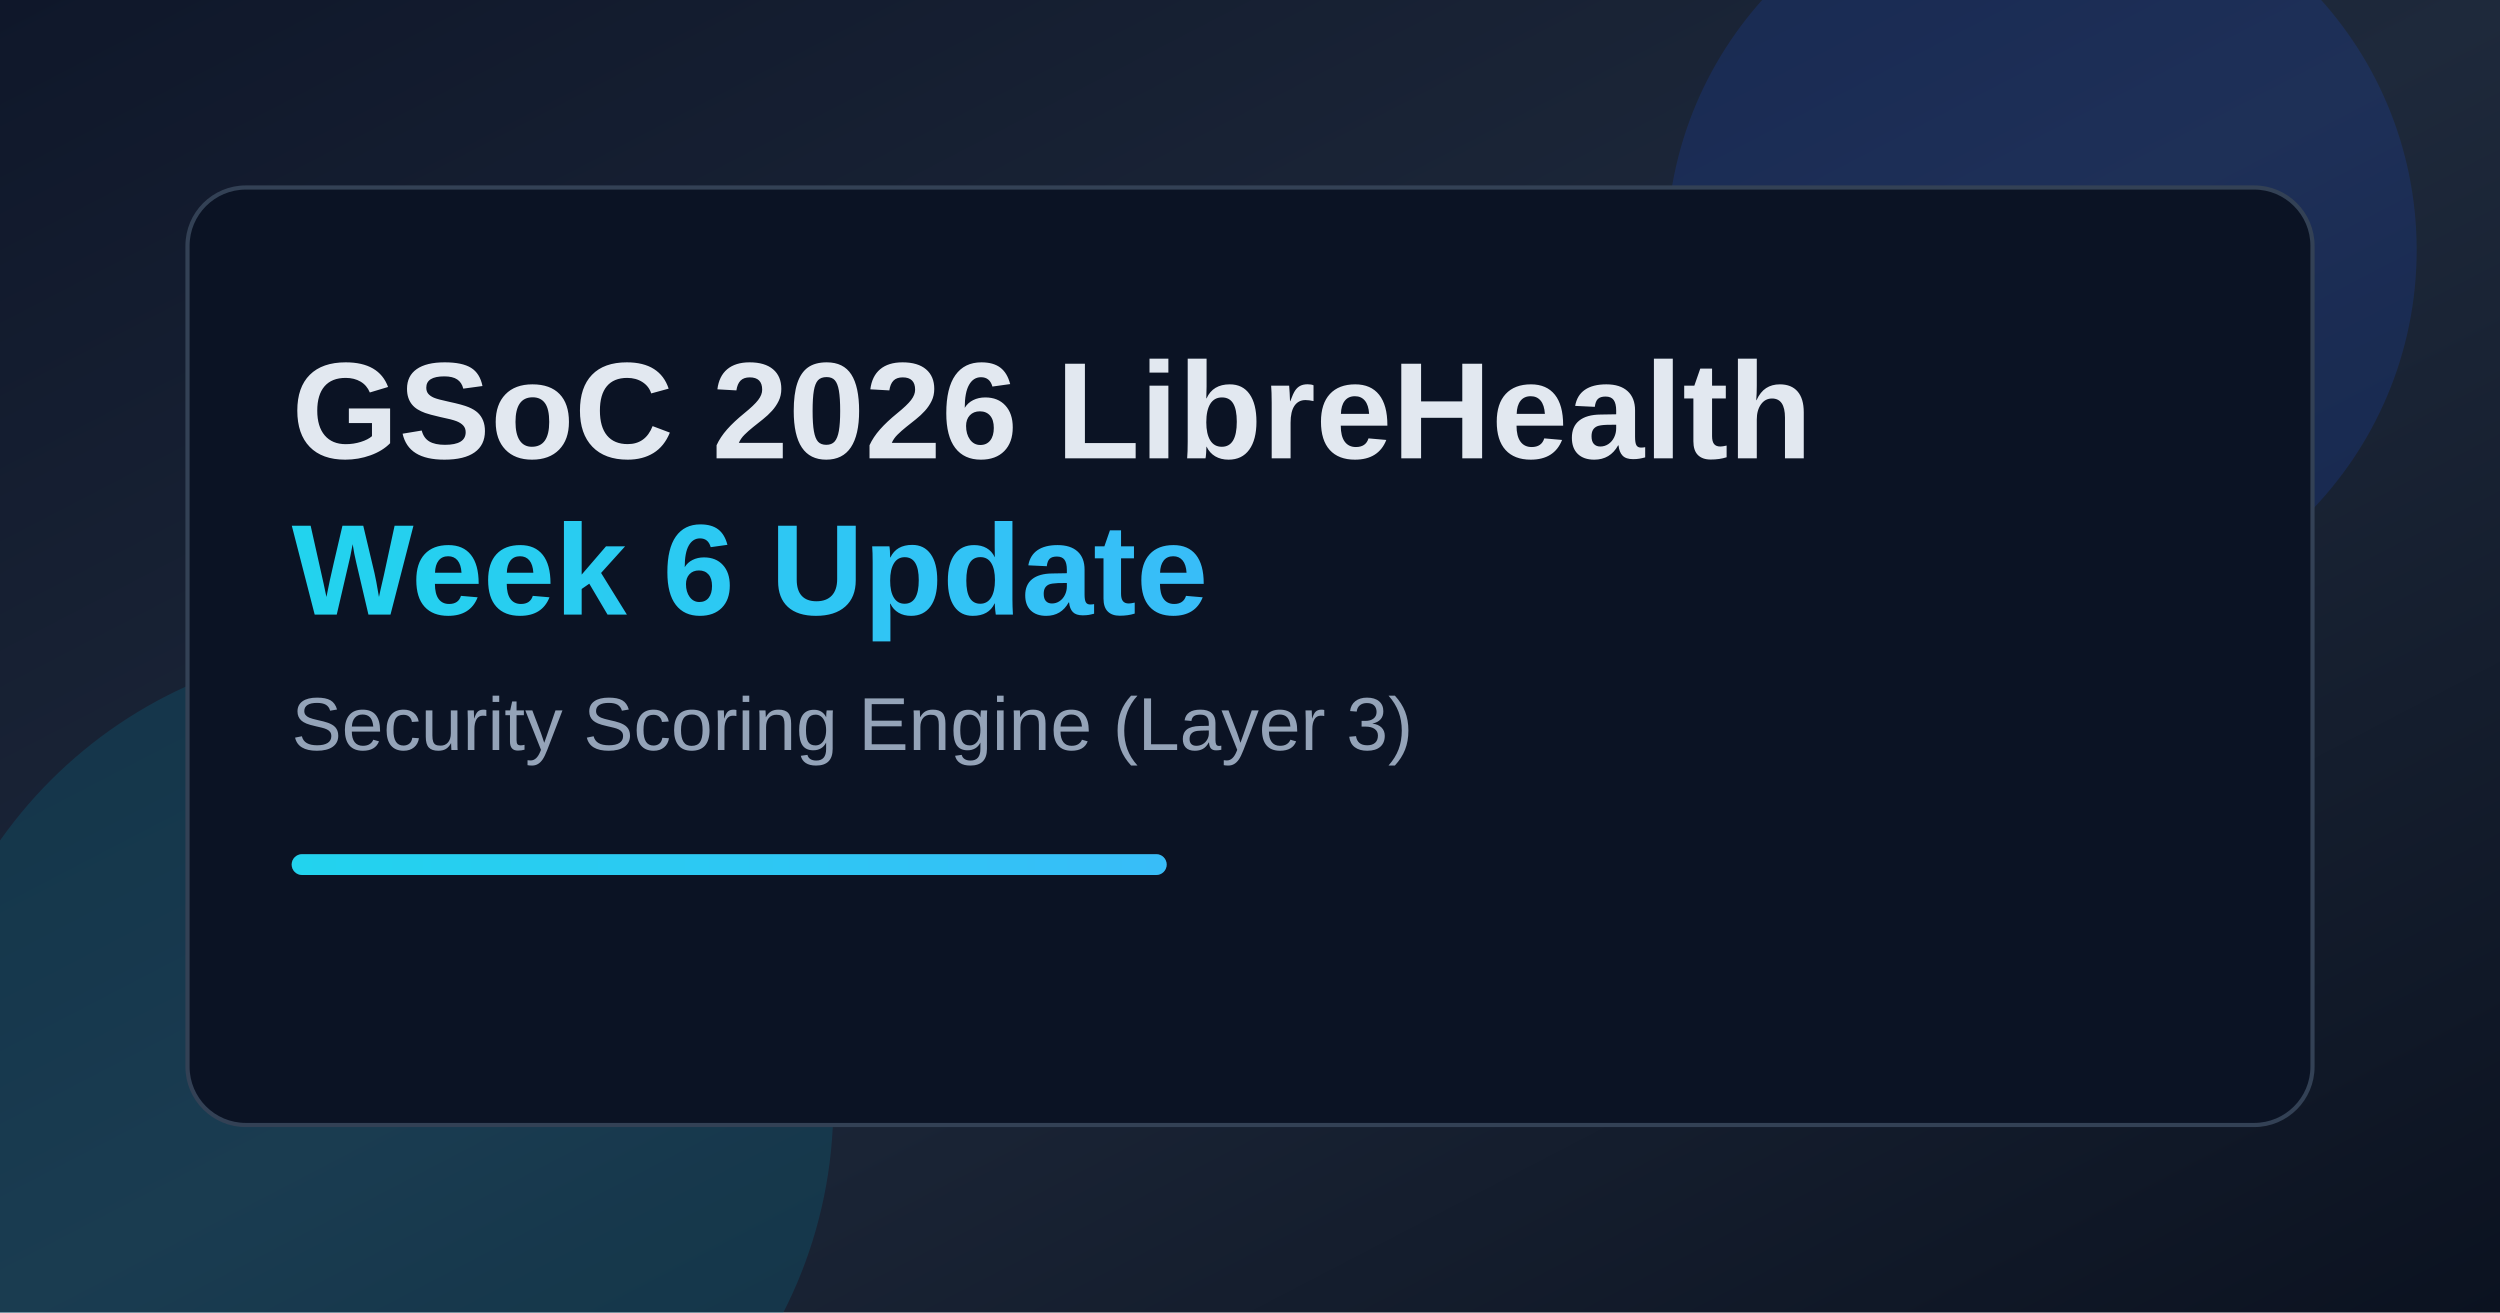
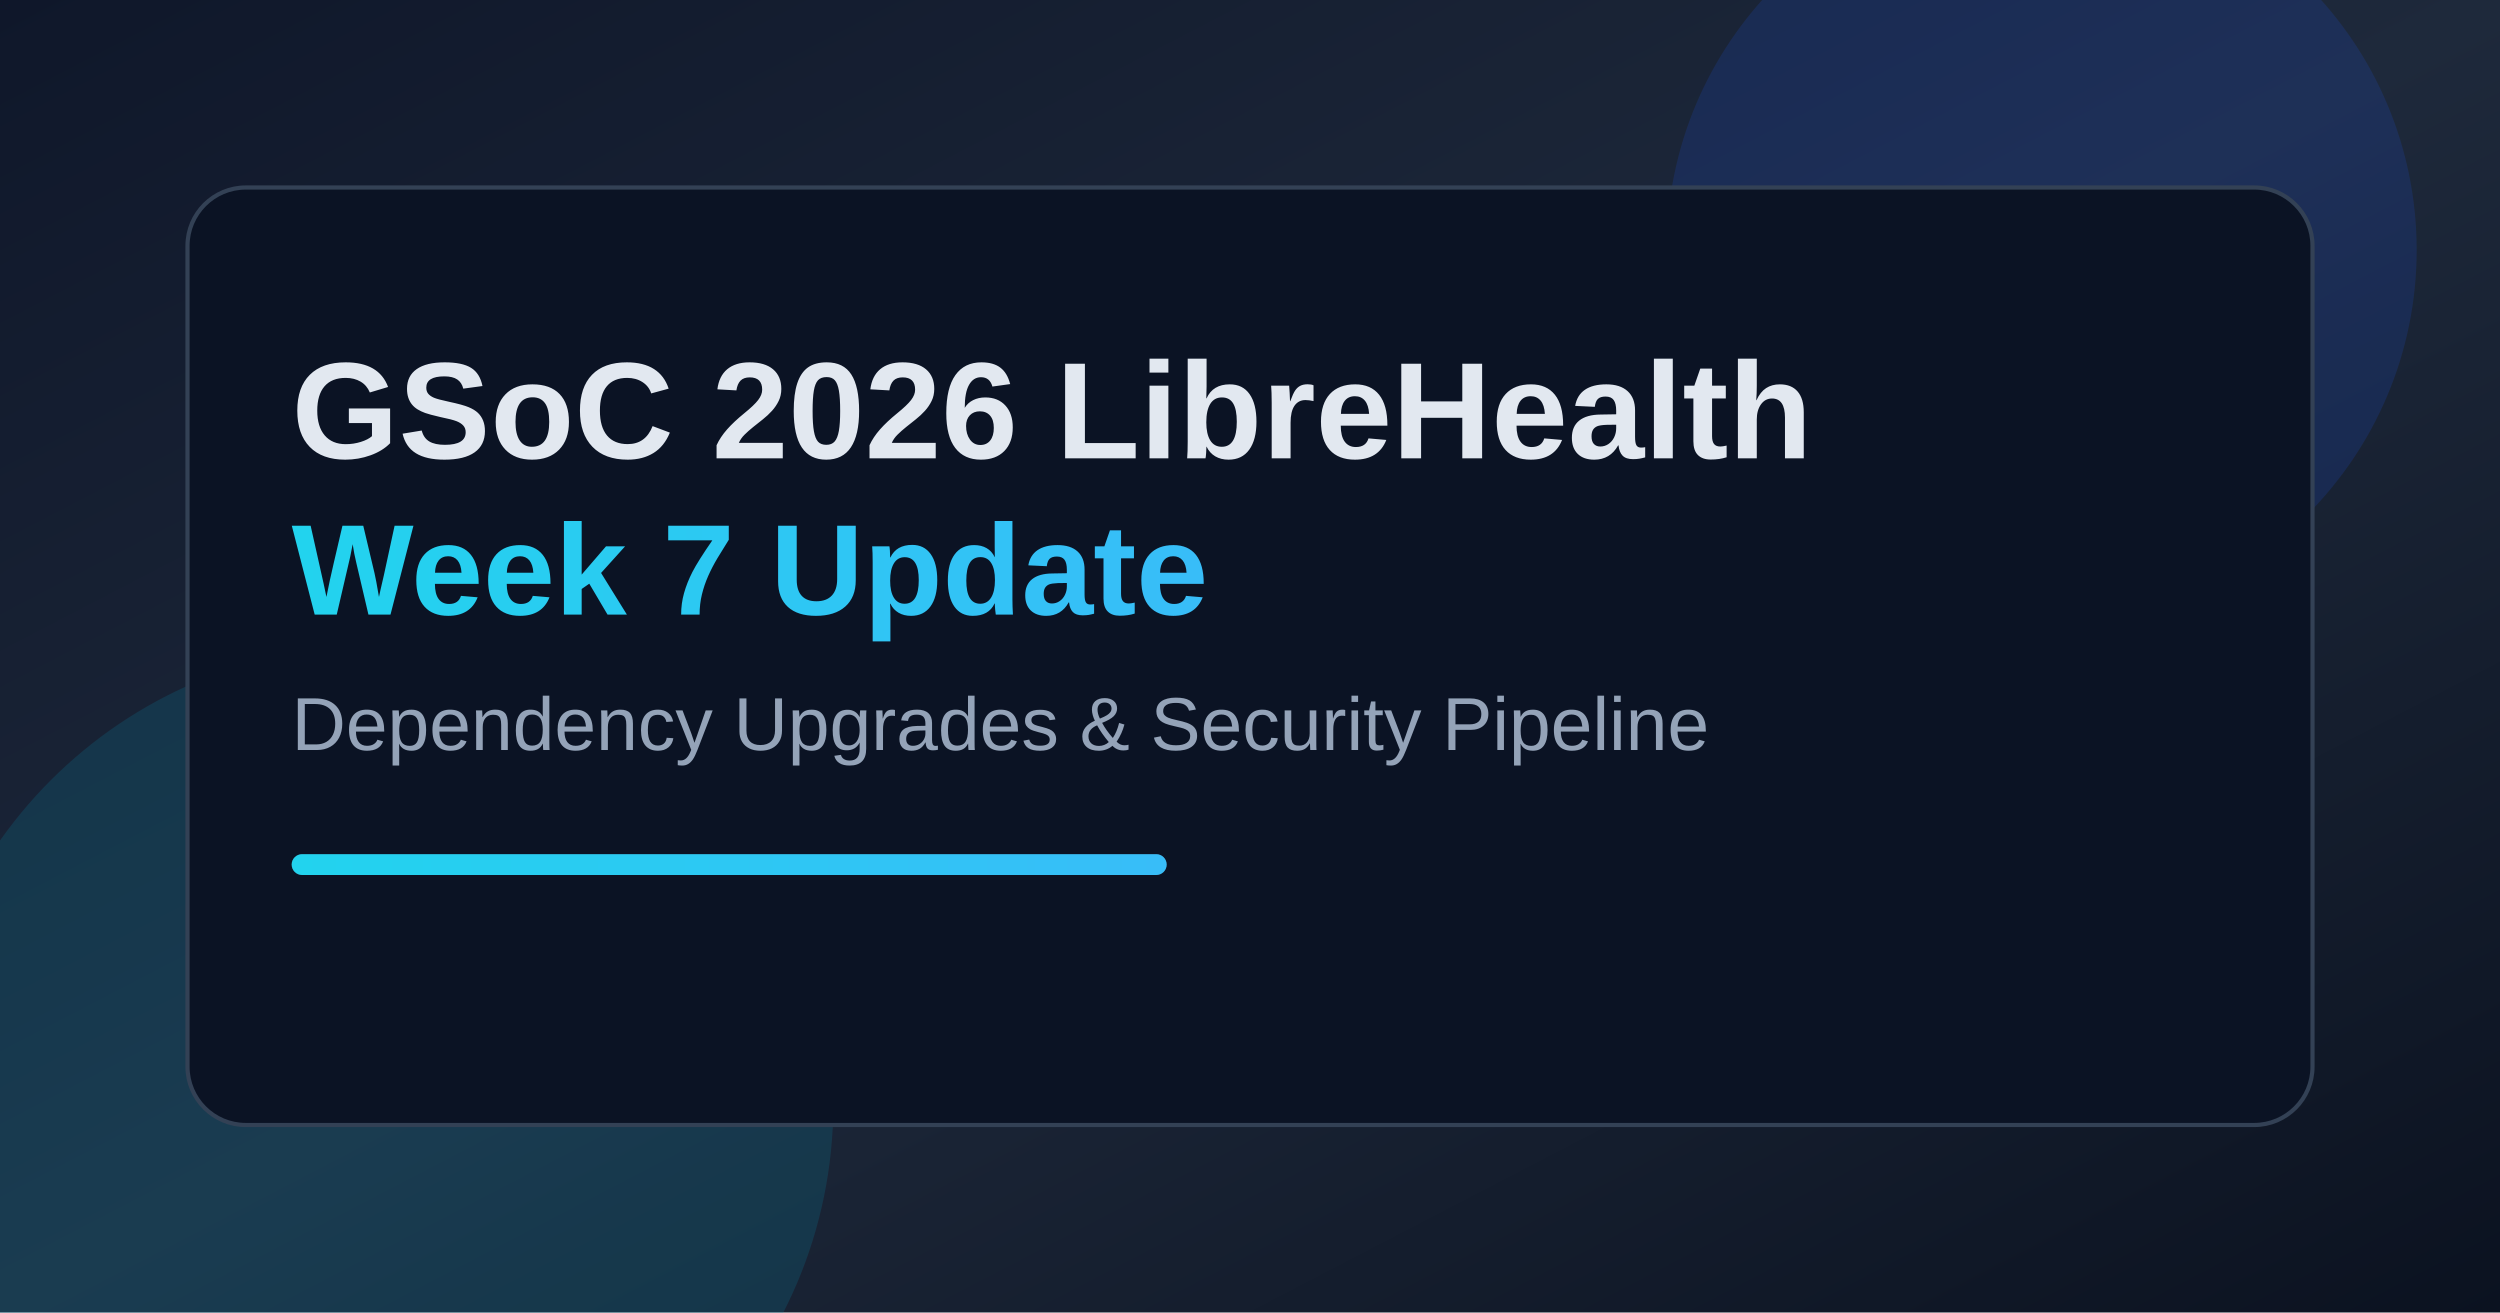
<svg xmlns="http://www.w3.org/2000/svg" viewBox="0 0 1200 630" role="img" aria-labelledby="title desc">
  <defs>
    <linearGradient id="bg" x1="0" y1="0" x2="1" y2="1">
      <stop offset="0%" stop-color="#0f172a" />
      <stop offset="50%" stop-color="#1e293b" />
      <stop offset="100%" stop-color="#0b1220" />
    </linearGradient>
    <linearGradient id="accent" x1="0" y1="0" x2="1" y2="0">
      <stop offset="0%" stop-color="#22d3ee" />
      <stop offset="100%" stop-color="#38bdf8" />
    </linearGradient>
  </defs>
  <rect width="1200" height="630" fill="url(#bg)" />
  <circle cx="980" cy="120" r="180" fill="#1d4ed8" opacity="0.18" />
  <circle cx="180" cy="530" r="220" fill="#0891b2" opacity="0.18" />
  <rect x="90" y="90" width="1020" height="450" rx="28" fill="#0b1324" stroke="#334155" stroke-width="2" />
  <text x="140" y="220" fill="#e2e8f0" font-size="66" font-family="Segoe UI, Arial, sans-serif" font-weight="700">
    GSoC 2026 LibreHealth
  </text>
  <text x="140" y="295" fill="url(#accent)" font-size="62" font-family="Segoe UI, Arial, sans-serif" font-weight="700">
-     Week 6 Update
+     Week 7 Update
  </text>
  <text x="140" y="360" fill="#94a3b8" font-size="36" font-family="Segoe UI, Arial, sans-serif" font-weight="500">
-     Security Scoring Engine (Layer 3)
+     Dependency Upgrades &amp; Security Pipeline
  </text>
  <rect x="140" y="410" width="420" height="10" rx="5" fill="#334155" />
  <rect x="140" y="410" width="420" height="10" rx="5" fill="url(#accent)" />
</svg>
